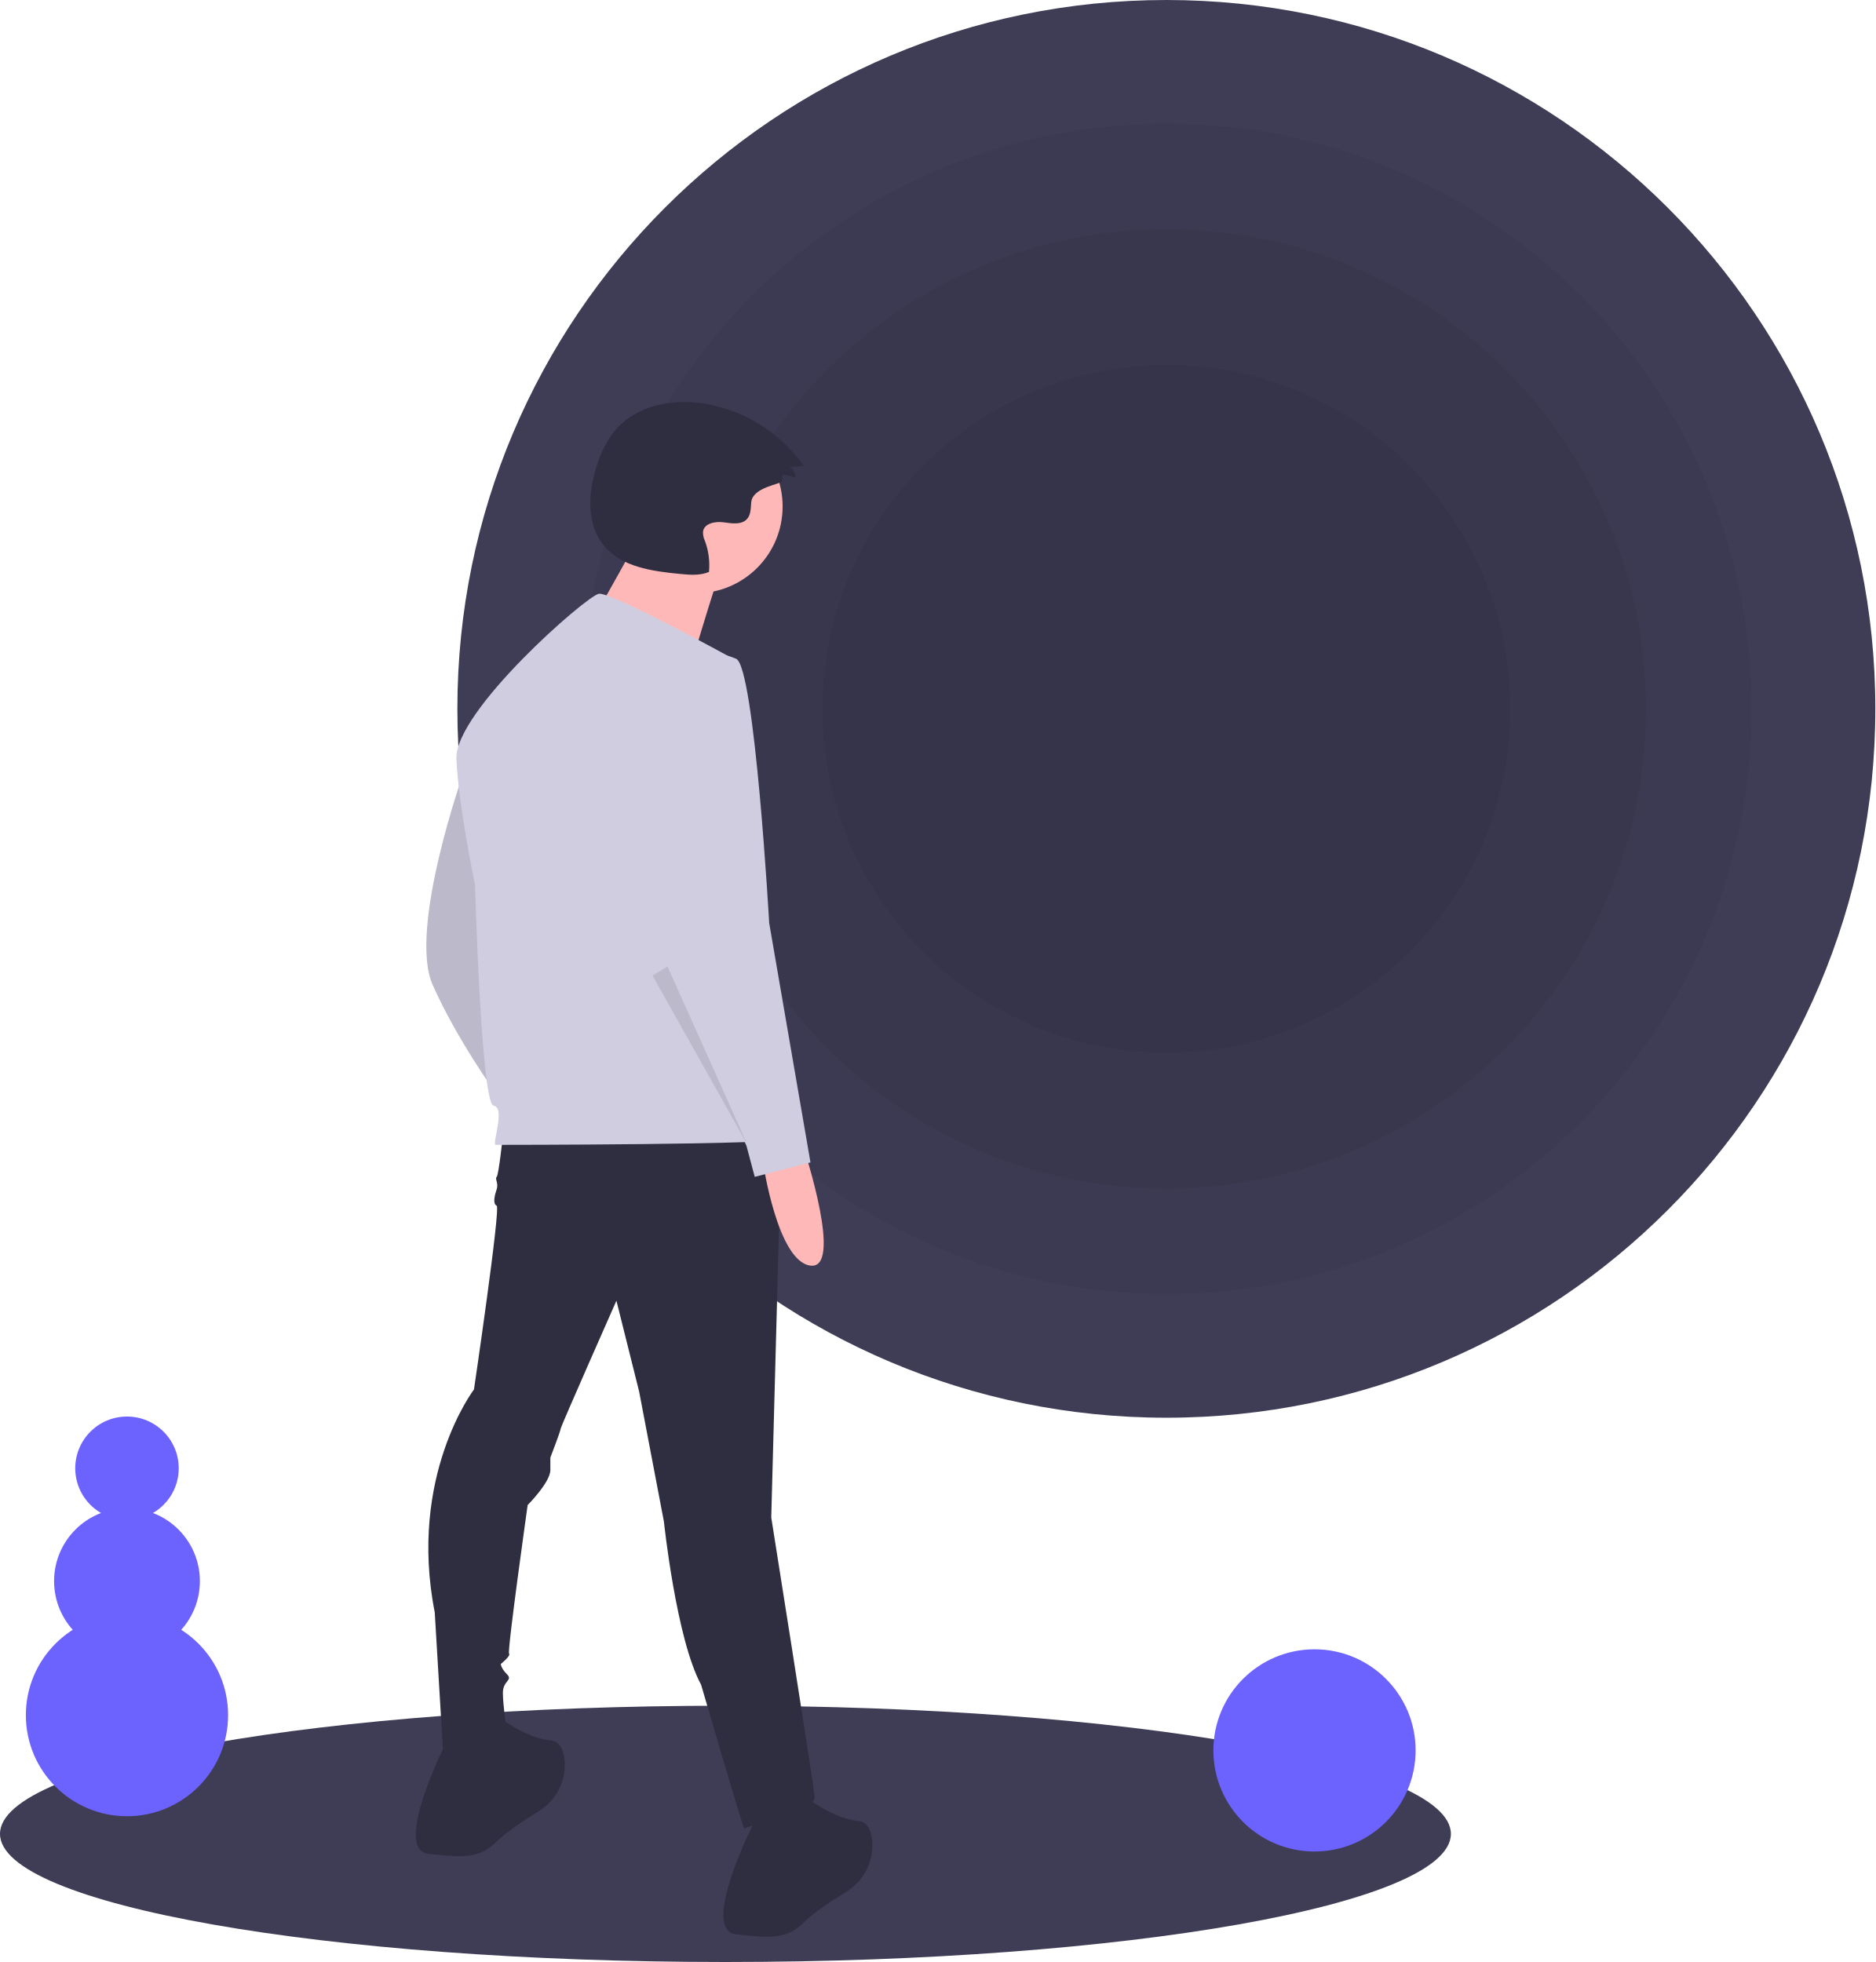
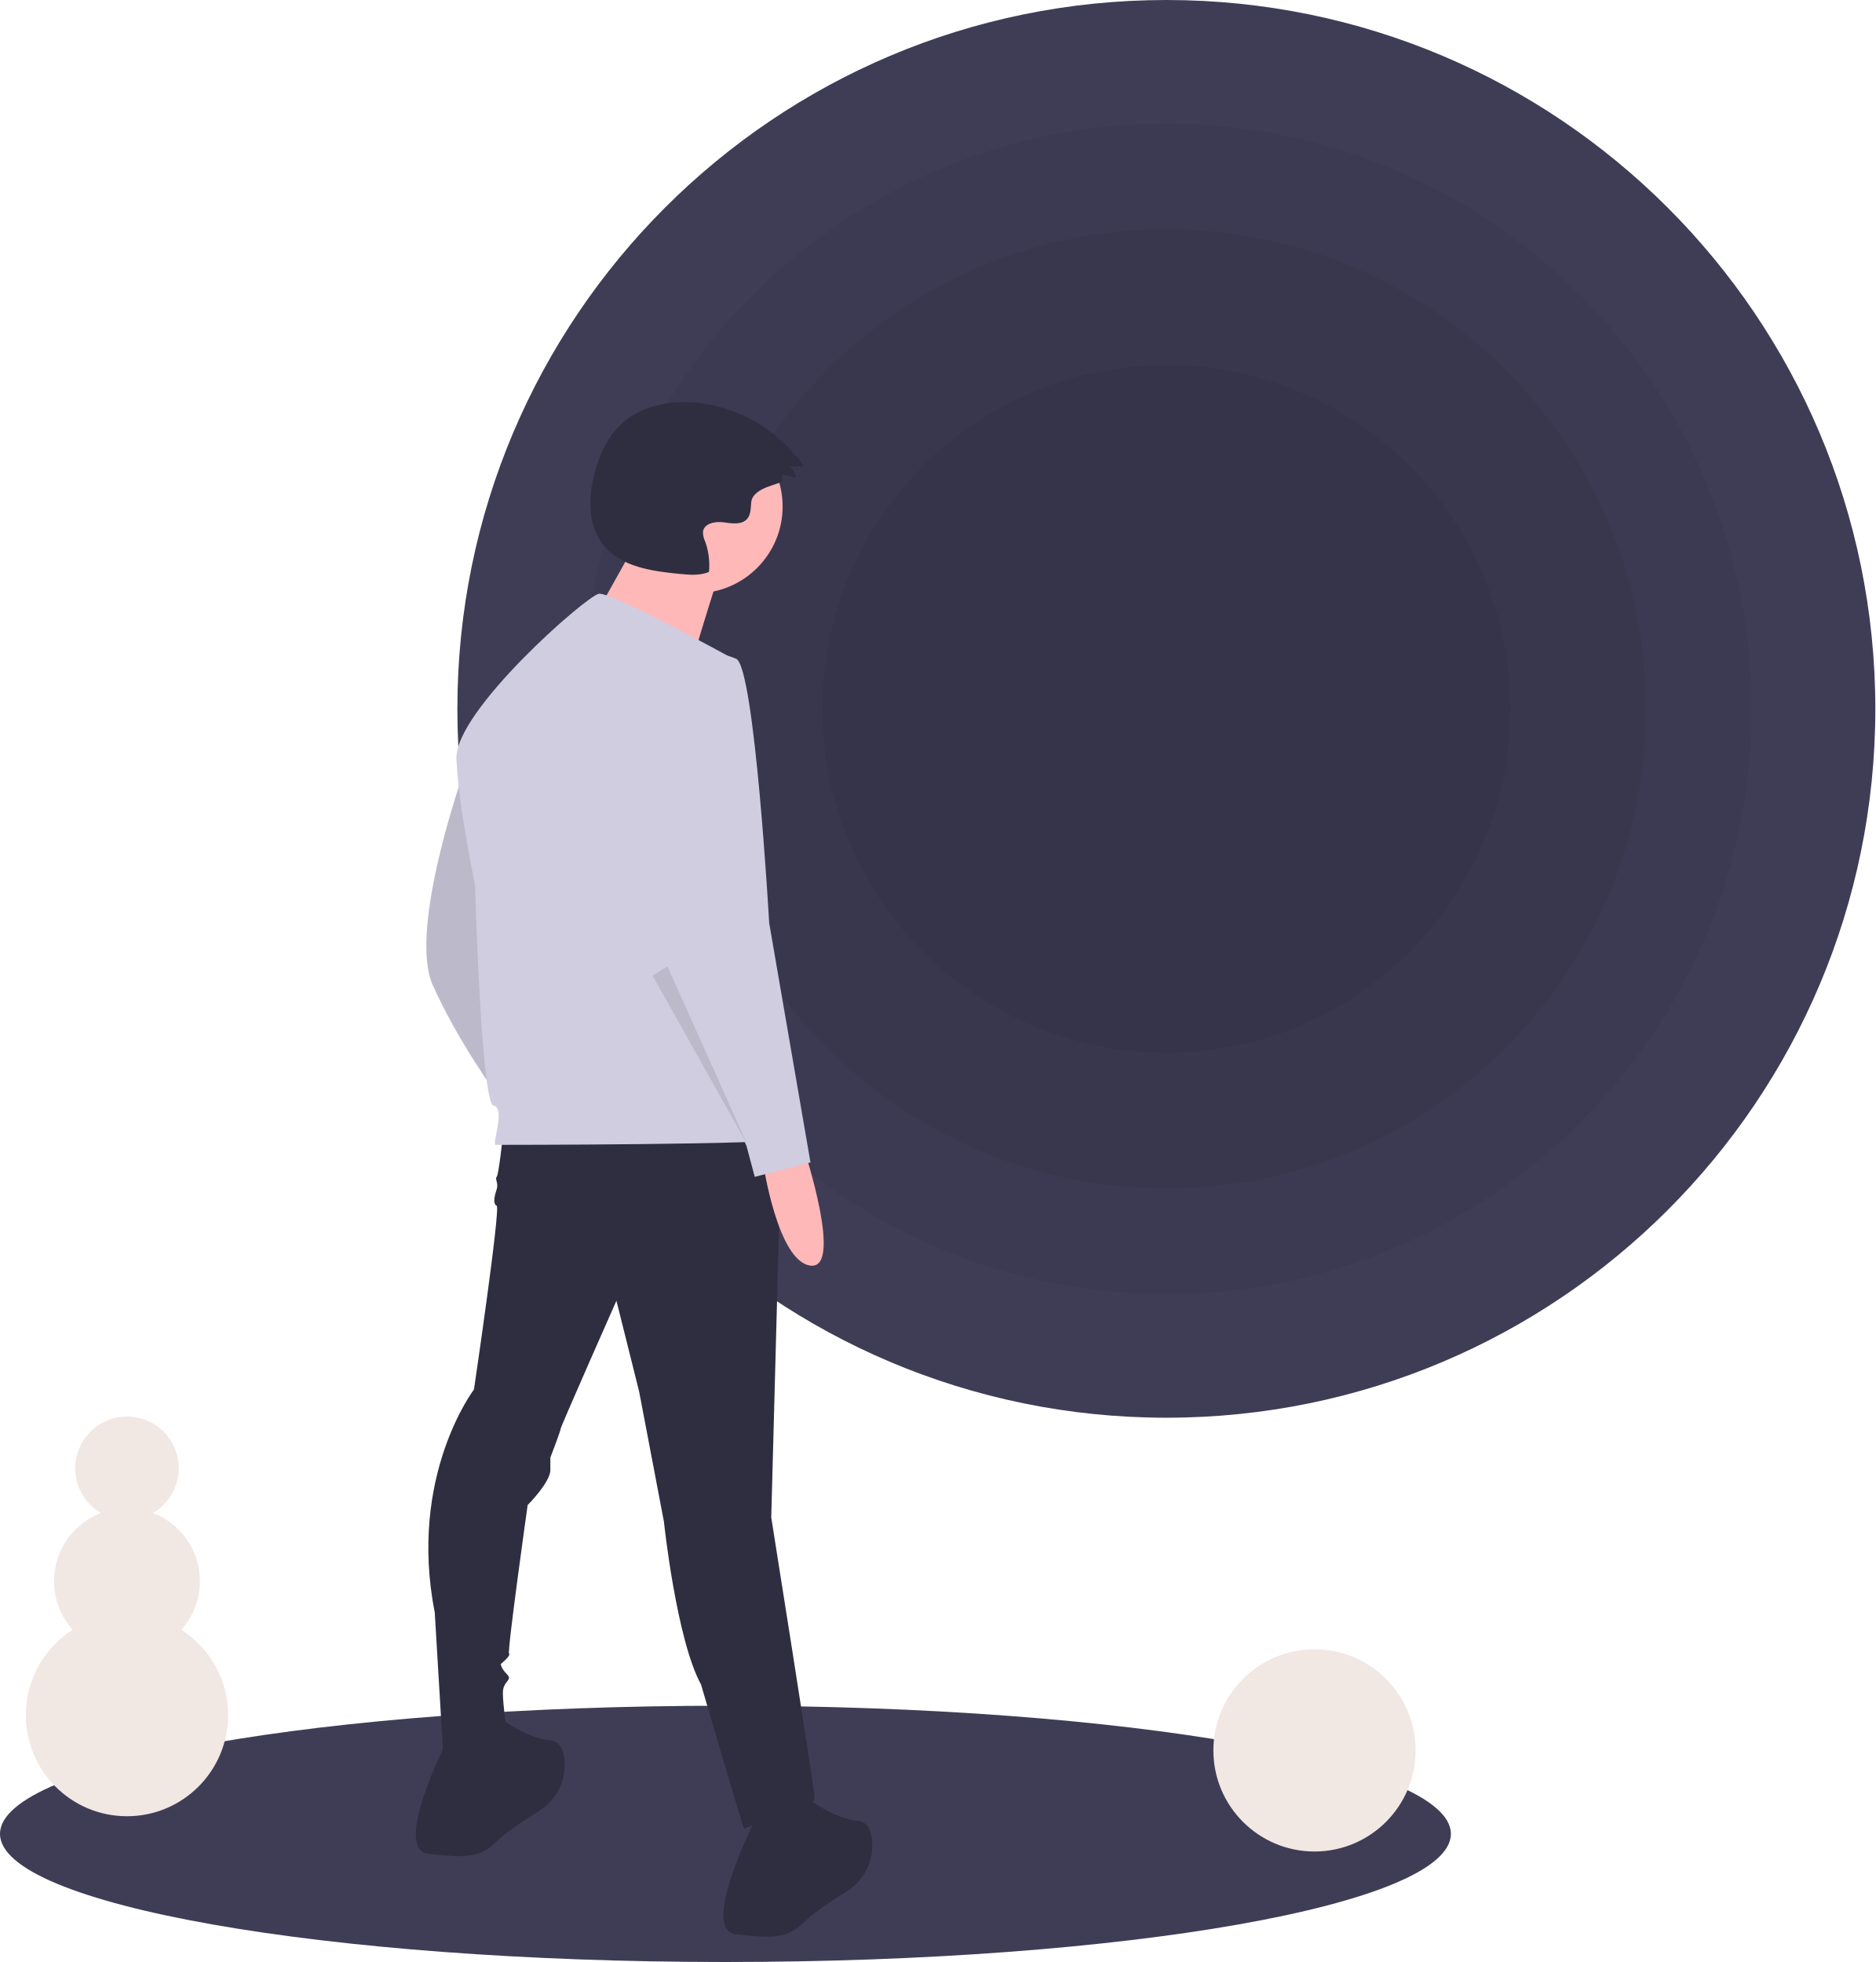
<svg xmlns="http://www.w3.org/2000/svg" id="bac3cfc7-b61b-48ce-8441-8100e40ddaa6" data-name="Layer 1" width="797.5" height="834.5" viewBox="0 0 797.5 834.5">
  <ellipse cx="308.5" cy="780" rx="308.5" ry="54.5" fill="#3f3d56" />
  <circle cx="496" cy="301.5" r="301.5" fill="#3f3d56" />
  <circle cx="496" cy="301.5" r="248.898" opacity="0.05" />
  <circle cx="496" cy="301.5" r="203.994" opacity="0.05" />
  <circle cx="496" cy="301.5" r="146.26" opacity="0.05" />
  <path d="M398.42,361.232s-23.704,66.722-13.169,90.426,27.216,46.53,27.216,46.53S406.322,365.622,398.42,361.232Z" transform="translate(-201.25 -32.75)" fill="#d0cde1" />
  <path d="M398.42,361.232s-23.704,66.722-13.169,90.426,27.216,46.53,27.216,46.53S406.322,365.622,398.42,361.232Z" transform="translate(-201.25 -32.75)" opacity="0.1" />
  <path d="M415.101,515.747s-1.756,16.681-2.634,17.558.878,2.634,0,5.268-1.756,6.145,0,7.023-9.657,78.135-9.657,78.135-28.094,36.873-16.681,94.816l3.512,58.821s27.216,1.756,27.216-7.901c0,0-1.756-11.413-1.756-16.681s4.39-5.268,1.756-7.901-2.634-4.39-2.634-4.39,4.39-3.512,3.512-4.39,7.901-63.211,7.901-63.211,9.657-9.657,9.657-14.925v-5.268s4.39-11.413,4.39-12.291,23.704-54.431,23.704-54.431l9.657,38.629,10.535,55.309s5.268,50.042,15.803,69.356c0,0,18.436,63.211,18.436,61.455s30.727-6.145,29.849-14.047-18.436-118.52-18.436-118.52L533.621,513.991Z" transform="translate(-201.25 -32.75)" fill="#2f2e41" />
  <path d="M391.397,772.978s-23.704,46.53-7.901,48.286,21.948,1.756,28.971-5.268c3.84-3.84,11.615-8.991,17.876-12.873a23.117,23.117,0,0,0,10.969-21.982c-.463-4.295-2.068-7.834-6.019-8.164-10.535-.878-22.826-10.535-22.826-10.535Z" transform="translate(-201.25 -32.75)" fill="#2f2e41" />
  <path d="M522.208,807.217s-23.704,46.53-7.901,48.286,21.948,1.756,28.971-5.268c3.84-3.84,11.615-8.991,17.876-12.873a23.117,23.117,0,0,0,10.969-21.982c-.463-4.295-2.068-7.834-6.019-8.164-10.535-.878-22.826-10.535-22.826-10.535Z" transform="translate(-201.25 -32.75)" fill="#2f2e41" />
  <circle cx="295.905" cy="215.433" r="36.905" fill="#ffb8b8" />
  <path d="M473.43,260.308S447.07,308.812,444.961,308.812,492.41,324.628,492.41,324.628s13.707-46.394,15.816-50.612Z" transform="translate(-201.25 -32.75)" fill="#ffb8b8" />
  <path d="M513.867,313.385s-52.675-28.971-57.943-28.094-61.455,50.042-60.577,70.234,7.901,53.553,7.901,53.553,2.634,93.06,7.901,93.938-.878,16.681.878,16.681,122.909,0,123.787-2.634S513.867,313.385,513.867,313.385Z" transform="translate(-201.25 -32.75)" fill="#d0cde1" />
  <path d="M543.278,521.892s16.681,50.92,2.634,49.164-20.192-43.896-20.192-43.896Z" transform="translate(-201.25 -32.75)" fill="#ffb8b8" />
  <path d="M498.504,310.313s-32.483,7.023-27.216,50.92,14.925,87.792,14.925,87.792l32.483,71.112,3.512,13.169,23.704-6.145L528.353,425.321s-6.145-108.863-14.047-112.374A34,34,0,0,0,498.504,310.313Z" transform="translate(-201.25 -32.75)" fill="#d0cde1" />
  <polygon points="277.5 414.958 317.885 486.947 283.86 411.09 277.5 414.958" opacity="0.1" />
  <path d="M533.896,237.316l.122-2.82,5.61,1.396a6.27,6.27,0,0,0-2.514-4.615l5.976-.334a64.477,64.477,0,0,0-43.124-26.651c-12.926-1.873-27.318.838-36.182,10.43-4.299,4.653-7.001,10.57-8.922,16.607-3.539,11.118-4.26,24.372,3.12,33.409,7.501,9.185,20.602,10.984,32.406,12.121,4.153.4,8.506.772,12.355-.839a29.721,29.721,0,0,0-1.654-13.037,8.687,8.687,0,0,1-.879-4.152c.525-3.512,5.209-4.396,8.728-3.922s7.75,1.2,10.062-1.494c1.593-1.856,1.499-4.559,1.71-6.996C521.282,239.785,533.836,238.707,533.896,237.316Z" transform="translate(-201.25 -32.75)" fill="#2f2e41" />
-   <circle cx="559" cy="744.5" r="43" fill="#6c63ff" />
-   <circle cx="54" cy="729.5" r="43" fill="#6c63ff" />
-   <circle cx="54" cy="672.5" r="31" fill="#6c63ff" />
-   <circle cx="54" cy="624.5" r="22" fill="#6c63ff" />
+   <circle cx="559" cy="744.5" r="43" fill="#f1e7e3" />
+   <circle cx="54" cy="729.5" r="43" fill="#f1e7e3" />
+   <circle cx="54" cy="672.5" r="31" fill="#f1e7e3" />
+   <circle cx="54" cy="624.5" r="22" fill="#f1e7e3" />
</svg>
